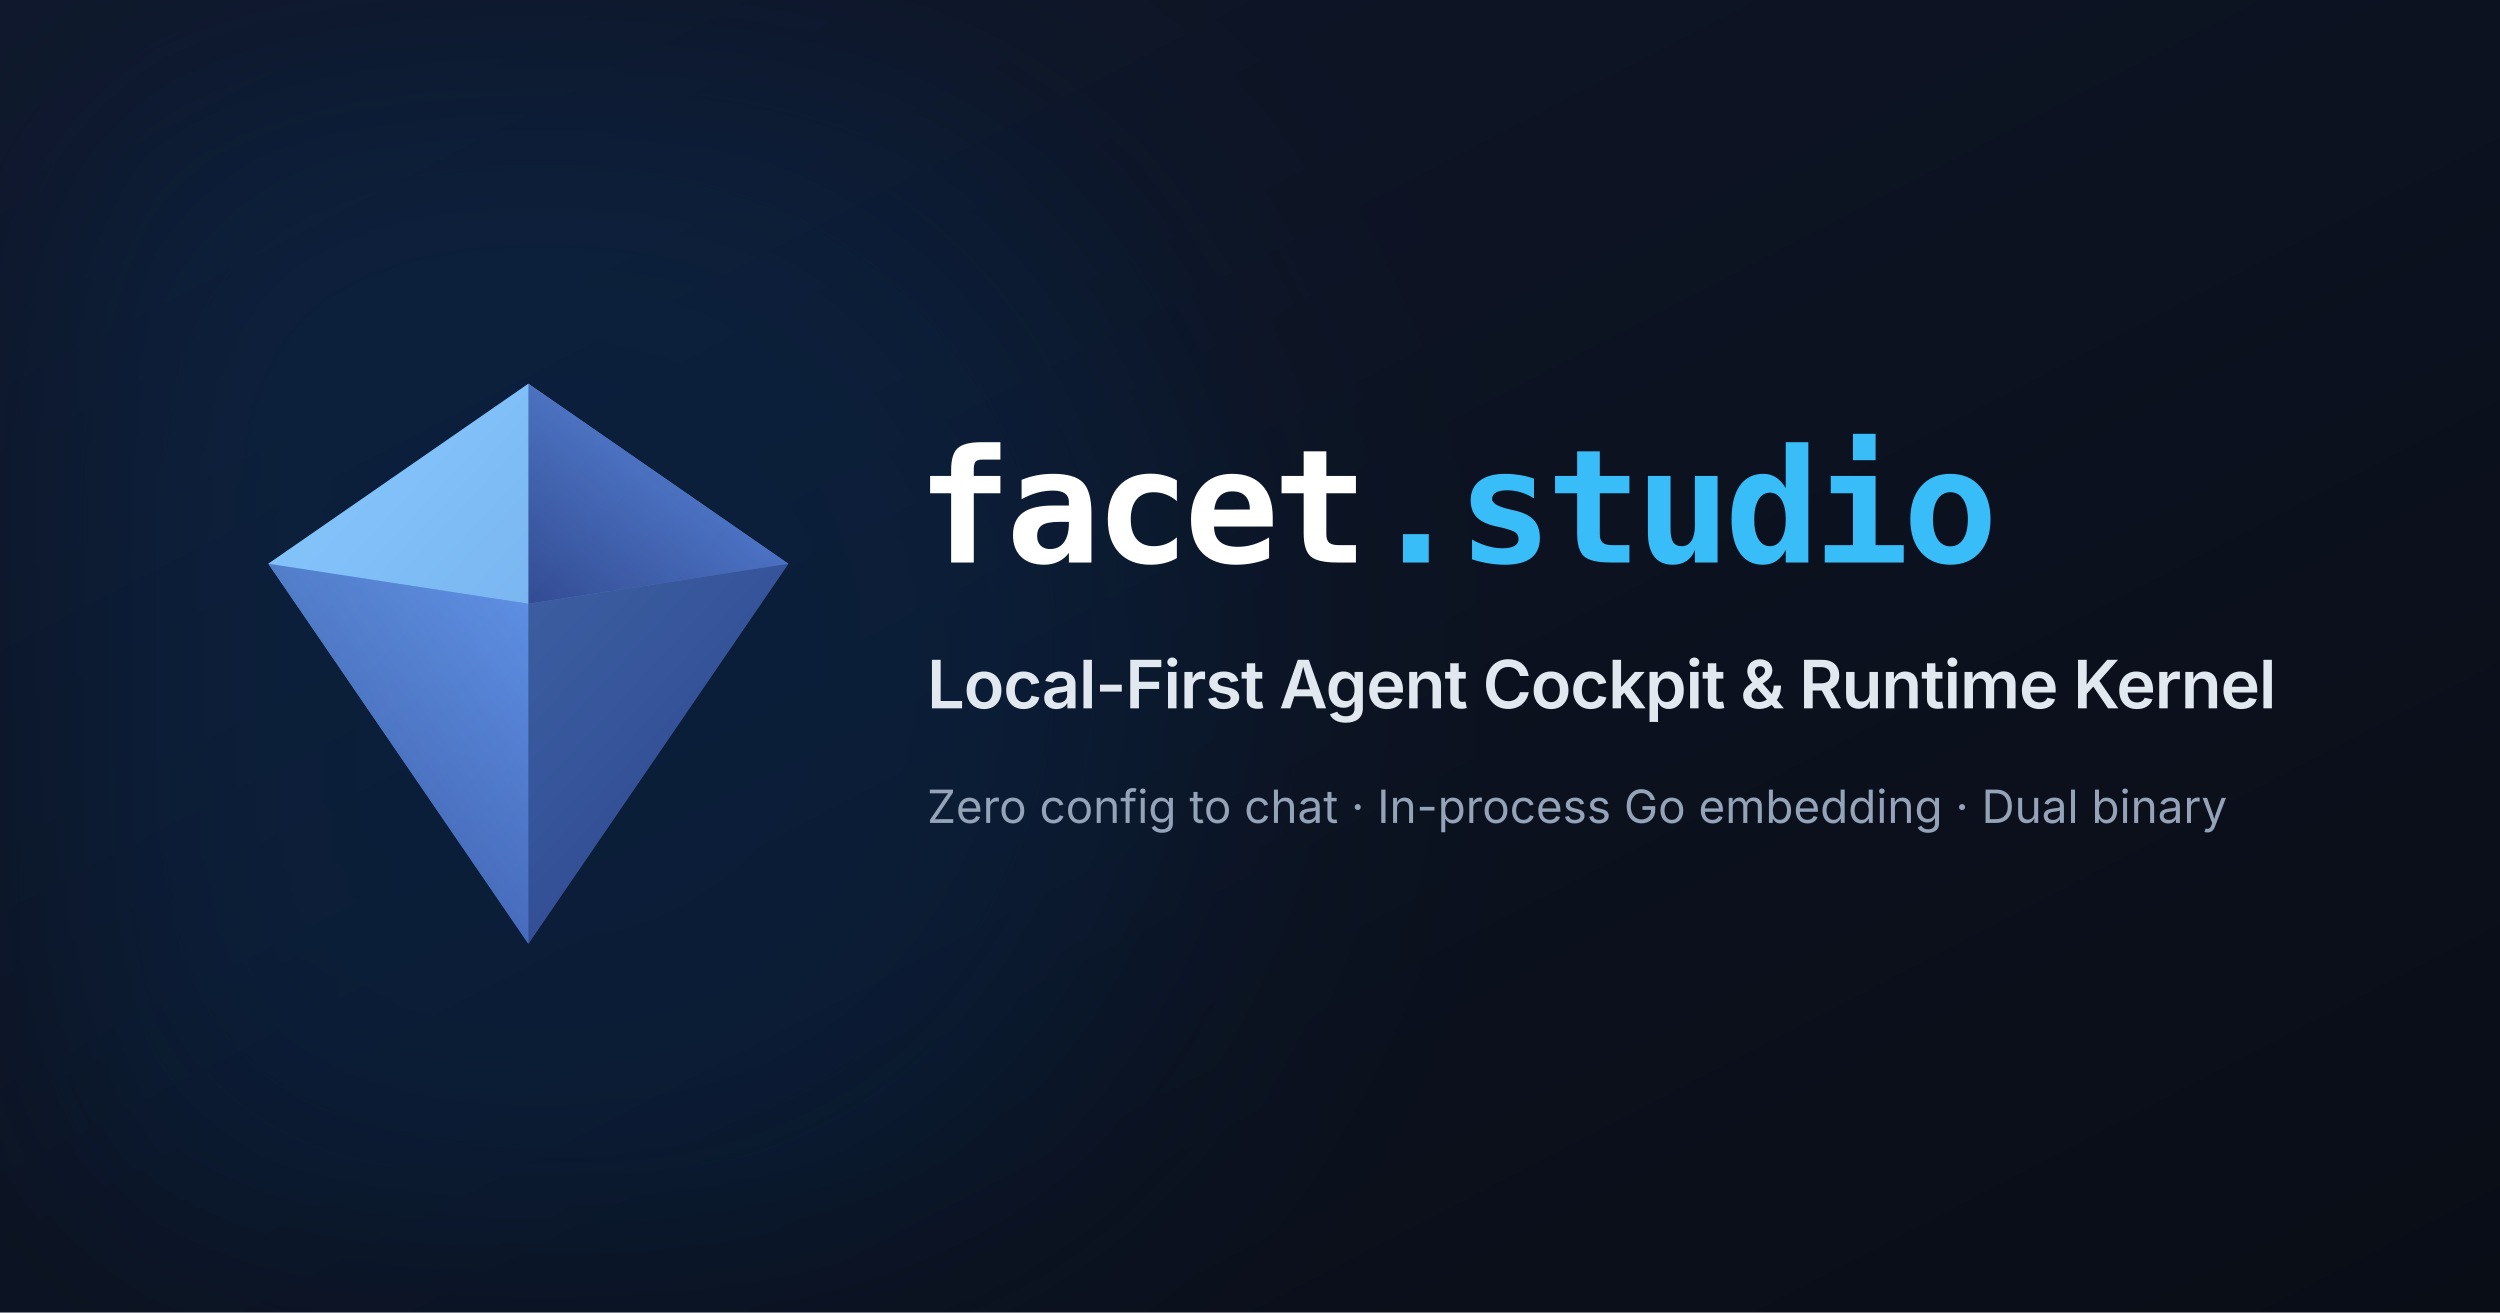
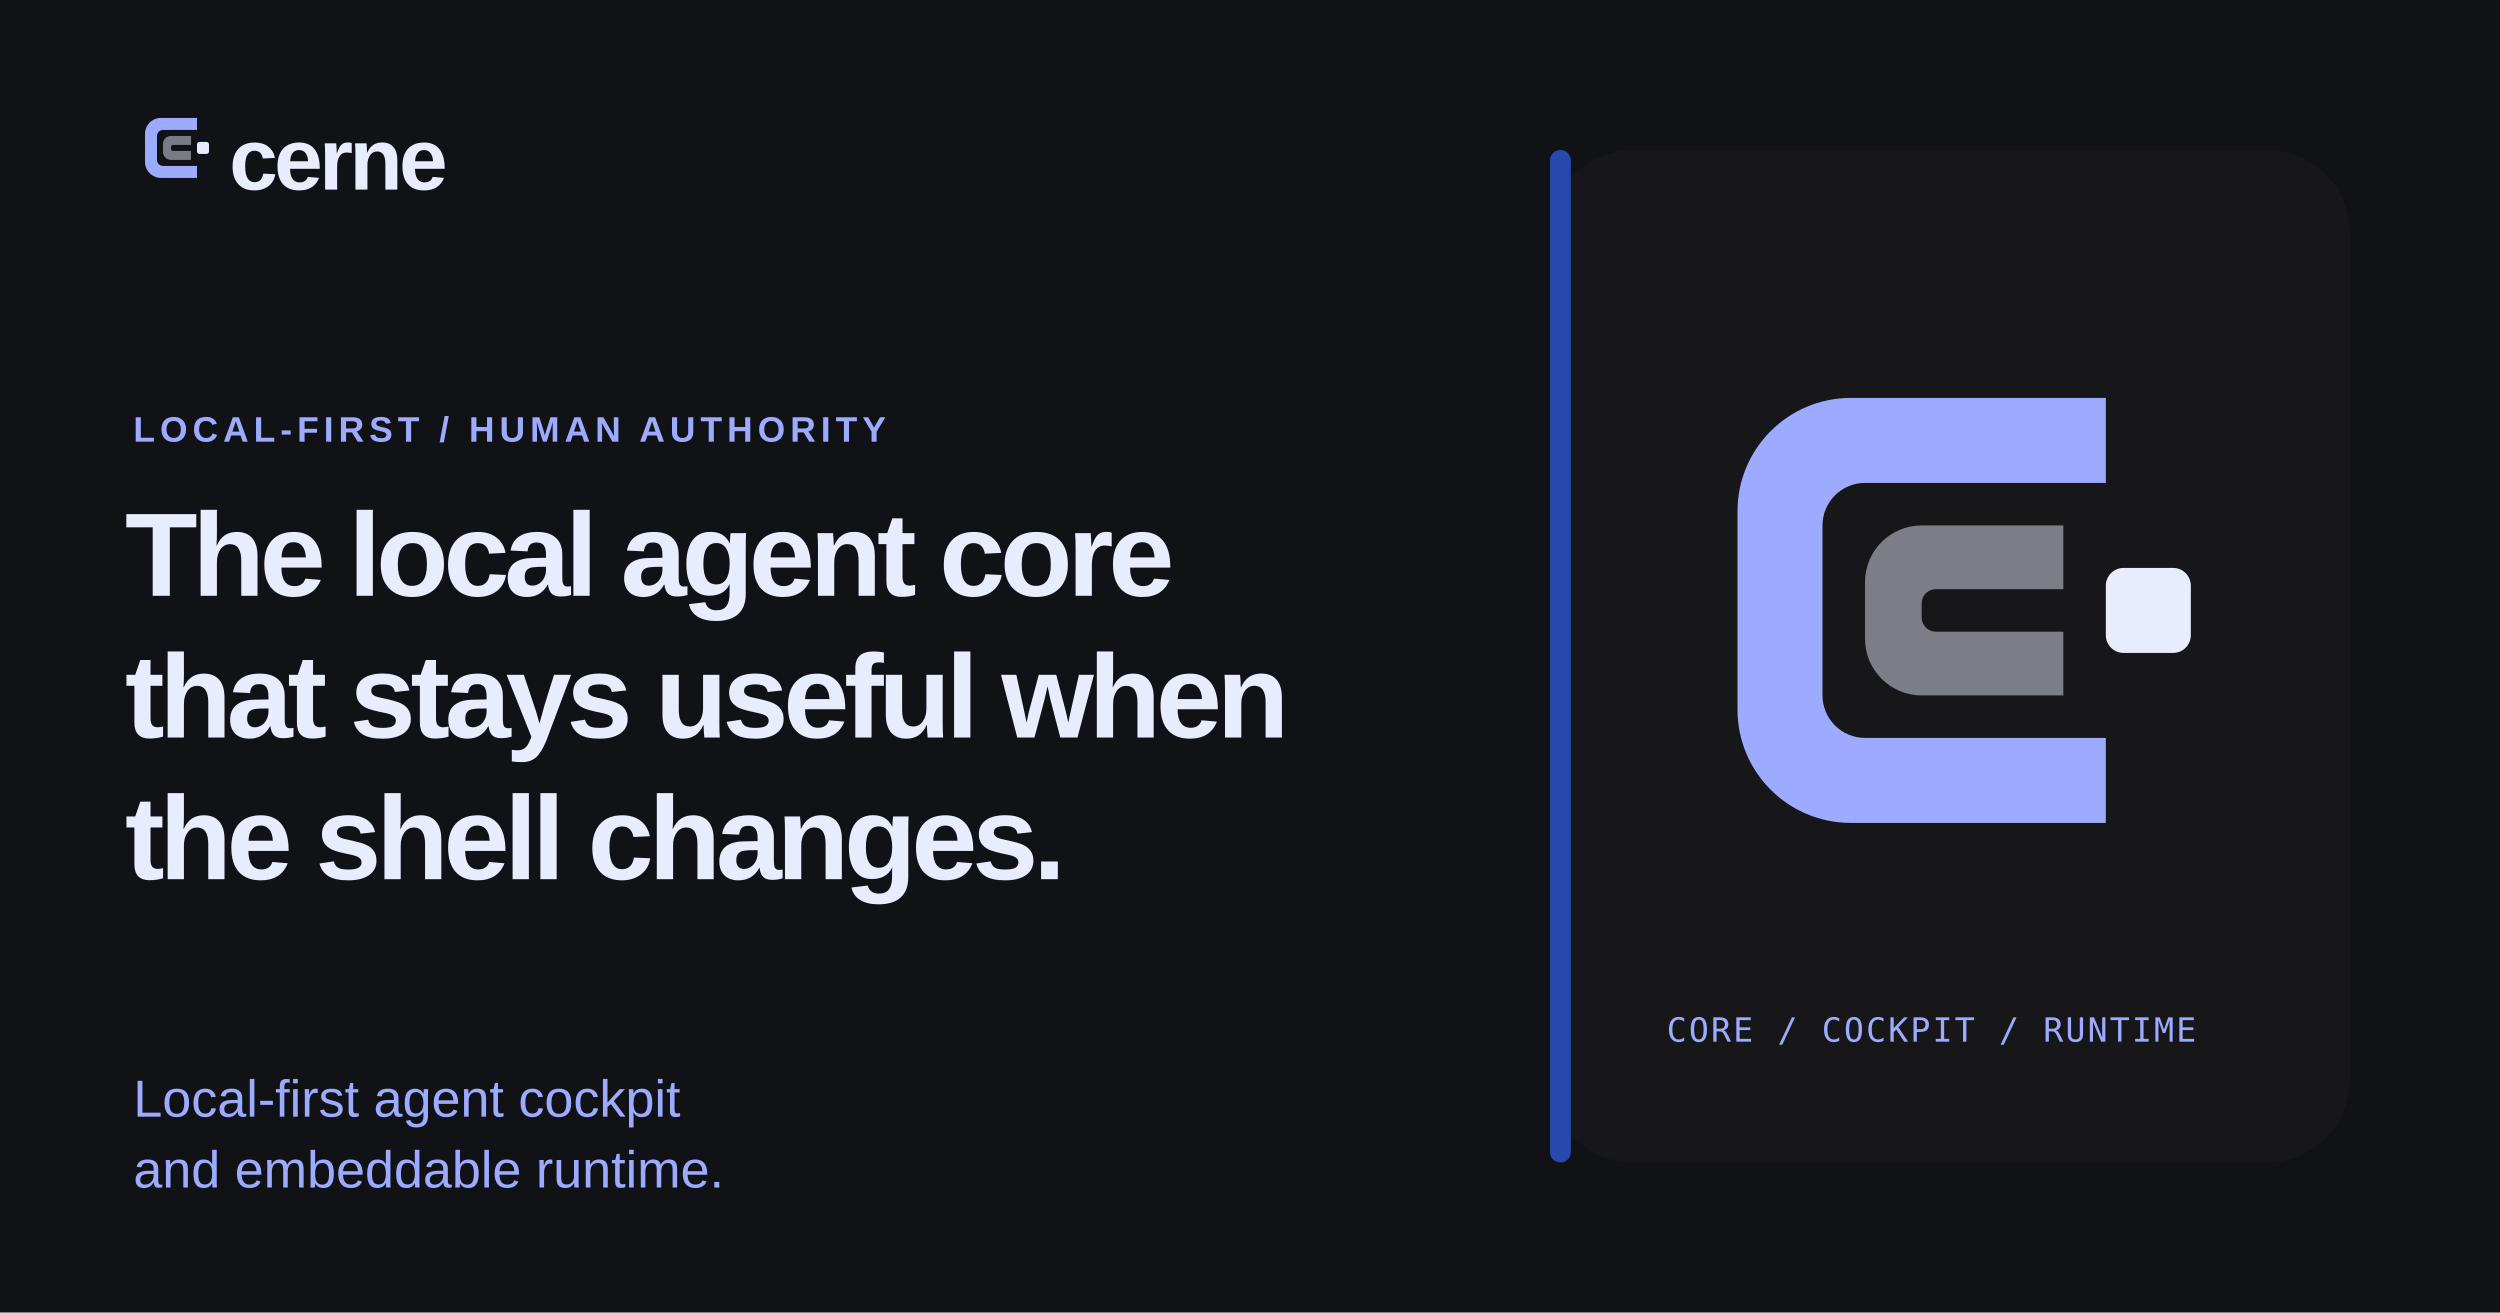
- <svg xmlns="http://www.w3.org/2000/svg" width="1200" height="630" viewBox="0 0 1200 630" role="img" aria-label="Facet Studio social preview">
-   <defs>
-     <linearGradient id="og-bg" x1="0" y1="0" x2="1" y2="1">
-       <stop offset="0" stop-color="#0F172A" />
-       <stop offset="1" stop-color="#090D16" />
-     </linearGradient>
-     <linearGradient id="og-a" x1="0" y1="0" x2="1" y2="1">
-       <stop offset="0" stop-color="#7cc4ff" />
-       <stop offset="1" stop-color="#3e5db9" />
-     </linearGradient>
-     <linearGradient id="og-b" x1="1" y1="0" x2="0" y2="1">
-       <stop offset="0" stop-color="#5f8fe8" />
-       <stop offset="1" stop-color="#2b3f86" />
-     </linearGradient>
-   </defs>
-   <rect width="1200" height="630" fill="url(#og-bg)" />
-   <circle cx="260" cy="315" r="320" fill="#0071E3" opacity="0.12" filter="blur(80px)" />
-   <g transform="translate(100, 165) scale(4.8)">
-     <polygon points="32,4 58,22 32,60 6,22" fill="url(#og-a)" />
-     <polygon points="32,4 58,22 32,26" fill="url(#og-b)" opacity="0.85" />
-     <polygon points="32,4 6,22 32,26" fill="#8fd0ff" opacity="0.55" />
-     <polygon points="6,22 32,26 32,60" fill="url(#og-b)" opacity="0.7" />
-     <polygon points="58,22 32,26 32,60" fill="#1e2f6b" opacity="0.55" />
+ <svg xmlns="http://www.w3.org/2000/svg" viewBox="0 0 1200 630" width="1200" height="630" role="img" aria-labelledby="title description">
+   <rect width="1200" height="630" fill="#111215" />
+   <rect x="744" y="72" width="384" height="486" rx="40" fill="#171719" />
+   <rect x="744" y="72" width="10" height="486" rx="5" fill="#2749AD" />
+   <g transform="translate(60 47) scale(.48)">
+     <path d="M72 20 H36 C27.16 20 20 27.16 20 36 V64 C20 72.84 27.16 80 36 80 H72 V68 H38 C34.69 68 32 65.31 32 62 V38 C32 34.69 34.69 32 38 32 H72 Z" fill="#9CABFF" />
+     <path d="M66 38 H46 C41.58 38 38 41.58 38 46 V54 C38 58.42 41.58 62 46 62 H66 V53 H48 C46.9 53 46 52.1 46 51 V49 C46 47.9 46.9 47 48 47 H66 Z" fill="#E8ECFF" opacity=".48" />
+     <rect x="72" y="44" width="12" height="12" rx="2.5" fill="#E8ECFF" />
  </g>
-   <text x="440" y="270" fill="#FFFFFF" font-family="'JetBrains Mono', ui-monospace, monospace" font-size="76" font-weight="800" letter-spacing="-3">facet<tspan fill="#38BDF8">.studio</tspan>
+   <text x="110" y="91" fill="#E8ECFF" font-family="Arial, sans-serif" font-size="42" font-weight="600" letter-spacing="-1.8">cerne</text>
+   <text x="64" y="212" fill="#9CABFF" font-family="Arial, sans-serif" font-size="17" font-weight="600" letter-spacing="2.4">LOCAL-FIRST / HUMAN AUTHORITY</text>
+   <text x="60" y="286" fill="#E8ECFF" font-family="Arial, sans-serif" font-size="57" font-weight="600" letter-spacing="-2.5">
+     <tspan x="60" dy="0">The local agent core</tspan>
+     <tspan x="60" dy="68">that stays useful when</tspan>
+     <tspan x="60" dy="68">the shell changes.</tspan>
  </text>
-   <text x="445" y="340" fill="#E2E8F0" font-family="-apple-system, BlinkMacSystemFont, 'Segoe UI', sans-serif" font-size="32" font-weight="600" letter-spacing="-0.5">Local-First Agent Cockpit &amp; Runtime Kernel</text>
-   <text x="445" y="395" fill="#94A3B8" font-family="-apple-system, BlinkMacSystemFont, 'Segoe UI', sans-serif" font-size="22" font-weight="400">Zero config to chat · In-process Go embedding · Dual binary</text>
+   <text x="64" y="536" fill="#9CABFF" font-family="Arial, sans-serif" font-size="25" font-weight="400">
+     <tspan x="64" dy="0">Local-first agent cockpit</tspan>
+     <tspan x="64" dy="34">and embeddable runtime.</tspan>
+   </text>
+   <g transform="translate(766 123) scale(3.4)">
+     <path d="M72 20 H36 C27.16 20 20 27.16 20 36 V64 C20 72.84 27.16 80 36 80 H72 V68 H38 C34.69 68 32 65.31 32 62 V38 C32 34.69 34.69 32 38 32 H72 Z" fill="#9CABFF" />
+     <path d="M66 38 H46 C41.58 38 38 41.58 38 46 V54 C38 58.42 41.58 62 46 62 H66 V53 H48 C46.9 53 46 52.1 46 51 V49 C46 47.9 46.9 47 48 47 H66 Z" fill="#E8ECFF" opacity=".48" />
+     <rect x="72" y="44" width="12" height="12" rx="2.5" fill="#E8ECFF" />
+   </g>
+   <text x="800" y="500" fill="#9CABFF" font-family="ui-monospace, Consolas, monospace" font-size="16" letter-spacing="1">CORE / COCKPIT / RUNTIME</text>
</svg>
